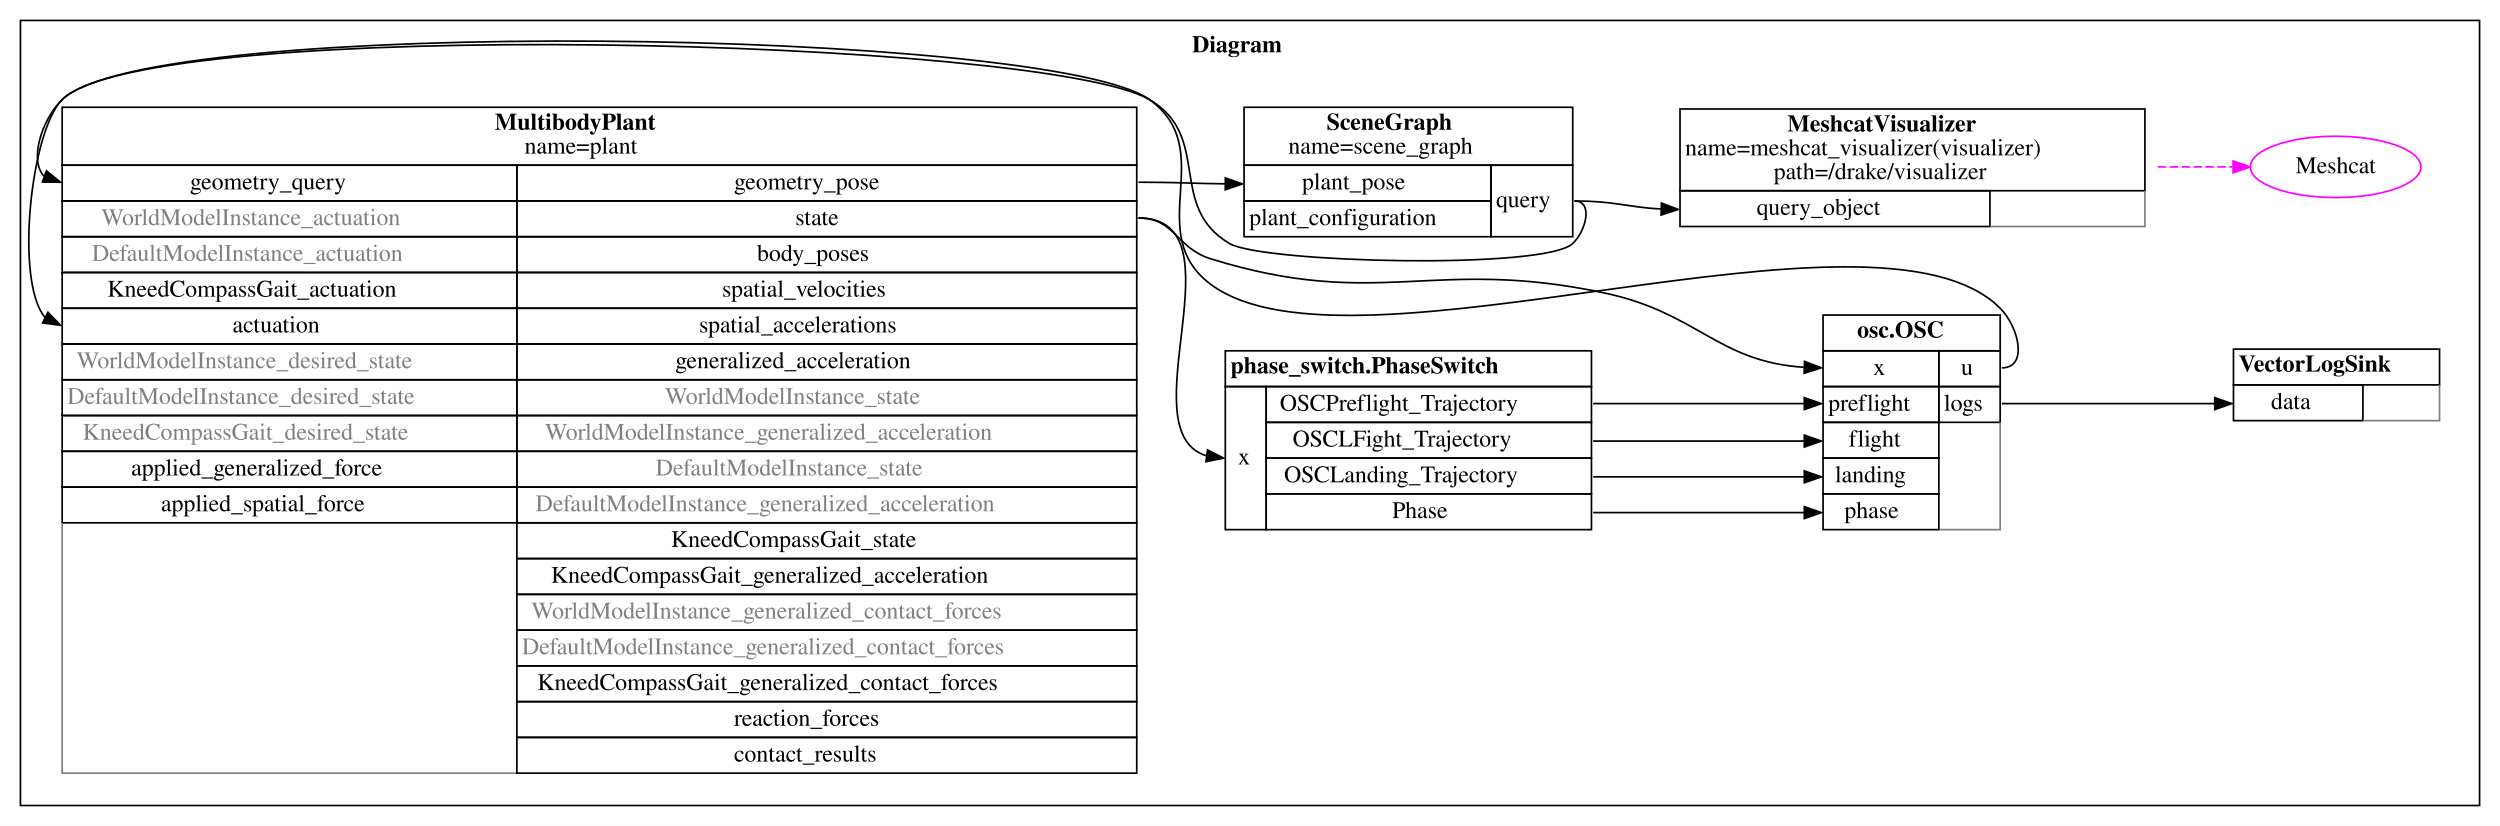
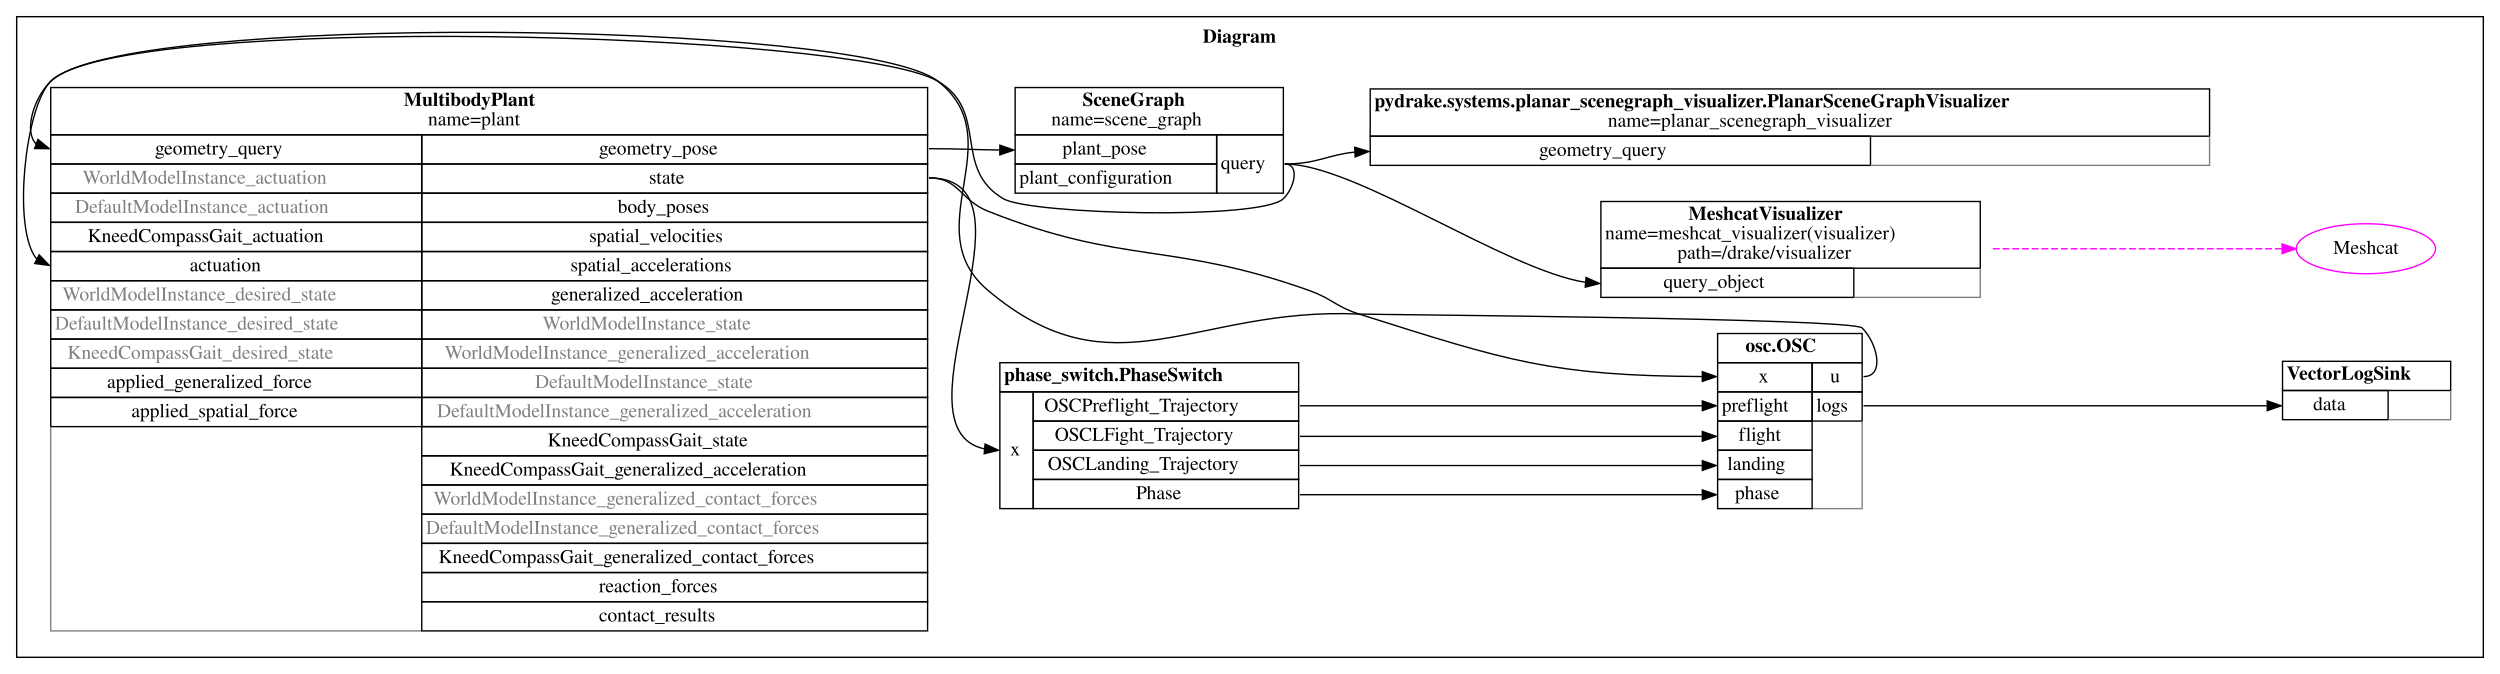
- <svg xmlns="http://www.w3.org/2000/svg" width="1468pt" height="485pt" viewBox="0.00 0.00 1468.00 485.00">
+ <svg xmlns="http://www.w3.org/2000/svg" width="1799pt" height="485pt" viewBox="0.00 0.00 1799.00 485.00">
  <g id="graph0" class="graph" transform="scale(1 1) rotate(0) translate(4 481)">
-     <polygon fill="white" stroke="transparent" points="-4,4 -4,-481 1464,-481 1464,4 -4,4" />
+     <polygon fill="white" stroke="transparent" points="-4,4 -4,-481 1795,-481 1795,4 -4,4" />
    <g id="clust1" class="cluster">
-       <polygon fill="none" stroke="black" points="8,-8 8,-469 1452,-469 1452,-8 8,-8" />
-       <text text-anchor="start" x="696" y="-450.3" font-family="Times,serif" font-weight="bold" font-size="14.00">Diagram</text>
+       <polygon fill="none" stroke="black" points="8,-8 8,-469 1783,-469 1783,-8 8,-8" />
+       <text text-anchor="start" x="861.5" y="-450.3" font-family="Times,serif" font-weight="bold" font-size="14.00">Diagram</text>
    </g>
    <g id="clust2" class="cluster">
-       <polygon fill="none" stroke="white" points="16,-16 16,-430 1444,-430 1444,-16 16,-16" />
+       <polygon fill="none" stroke="white" points="16,-16 16,-430 1775,-430 1775,-16 16,-16" />
    </g>
    <g id="node1" class="node">
      <polygon fill="none" stroke="black" points="32.5,-384 32.5,-418 663.5,-418 663.5,-384 32.5,-384" />
      <text text-anchor="start" x="286.5" y="-404.8" font-family="Times,serif" font-weight="bold" font-size="14.00">MultibodyPlant</text>
      <text text-anchor="start" x="304" y="-390.8" font-family="Times,serif" font-size="14.00">name=plant</text>
      <polygon fill="none" stroke="black" points="32.5,-363 32.5,-384 299.5,-384 299.5,-363 32.5,-363" />
      <text text-anchor="start" x="107.5" y="-369.8" font-family="Times,serif" font-size="14.00">geometry_query</text>
      <polygon fill="none" stroke="black" points="299.5,-363 299.5,-384 663.5,-384 663.5,-363 299.5,-363" />
      <text text-anchor="start" x="427" y="-369.8" font-family="Times,serif" font-size="14.00">geometry_pose</text>
      <polygon fill="none" stroke="black" points="32.5,-342 32.5,-363 299.5,-363 299.5,-342 32.5,-342" />
      <text text-anchor="start" x="55.5" y="-348.8" font-family="Times,serif" font-size="14.00" fill="grey">WorldModelInstance_actuation</text>
      <polygon fill="none" stroke="black" points="299.5,-342 299.5,-363 663.5,-363 663.5,-342 299.5,-342" />
      <text text-anchor="start" x="463" y="-348.8" font-family="Times,serif" font-size="14.00">state</text>
      <polygon fill="none" stroke="black" points="32.5,-321 32.5,-342 299.5,-342 299.5,-321 32.5,-321" />
      <text text-anchor="start" x="50" y="-327.8" font-family="Times,serif" font-size="14.00" fill="grey">DefaultModelInstance_actuation</text>
      <polygon fill="none" stroke="black" points="299.5,-321 299.5,-342 663.5,-342 663.5,-321 299.5,-321" />
      <text text-anchor="start" x="440.5" y="-327.8" font-family="Times,serif" font-size="14.00">body_poses</text>
      <polygon fill="none" stroke="black" points="32.5,-300 32.5,-321 299.5,-321 299.5,-300 32.5,-300" />
      <text text-anchor="start" x="59" y="-306.8" font-family="Times,serif" font-size="14.00">KneedCompassGait_actuation</text>
      <polygon fill="none" stroke="black" points="299.5,-300 299.5,-321 663.5,-321 663.5,-300 299.5,-300" />
      <text text-anchor="start" x="420" y="-306.8" font-family="Times,serif" font-size="14.00">spatial_velocities</text>
      <polygon fill="none" stroke="black" points="32.5,-279 32.5,-300 299.5,-300 299.5,-279 32.5,-279" />
      <text text-anchor="start" x="132.5" y="-285.8" font-family="Times,serif" font-size="14.00">actuation</text>
      <polygon fill="none" stroke="black" points="299.5,-279 299.5,-300 663.5,-300 663.5,-279 299.5,-279" />
      <text text-anchor="start" x="406.5" y="-285.8" font-family="Times,serif" font-size="14.00">spatial_accelerations</text>
      <polygon fill="none" stroke="black" points="32.5,-258 32.5,-279 299.5,-279 299.5,-258 32.5,-258" />
      <text text-anchor="start" x="41" y="-264.8" font-family="Times,serif" font-size="14.00" fill="grey">WorldModelInstance_desired_state</text>
      <polygon fill="none" stroke="black" points="299.5,-258 299.5,-279 663.5,-279 663.5,-258 299.5,-258" />
      <text text-anchor="start" x="392.5" y="-264.8" font-family="Times,serif" font-size="14.00">generalized_acceleration</text>
      <polygon fill="none" stroke="black" points="32.5,-237 32.5,-258 299.5,-258 299.5,-237 32.5,-237" />
      <text text-anchor="start" x="35.5" y="-243.8" font-family="Times,serif" font-size="14.00" fill="grey">DefaultModelInstance_desired_state</text>
      <polygon fill="none" stroke="black" points="299.5,-237 299.5,-258 663.5,-258 663.5,-237 299.5,-237" />
      <text text-anchor="start" x="386.5" y="-243.8" font-family="Times,serif" font-size="14.00" fill="grey">WorldModelInstance_state</text>
      <polygon fill="none" stroke="black" points="32.5,-216 32.5,-237 299.5,-237 299.5,-216 32.5,-216" />
      <text text-anchor="start" x="44.5" y="-222.8" font-family="Times,serif" font-size="14.00" fill="grey">KneedCompassGait_desired_state</text>
      <polygon fill="none" stroke="black" points="299.5,-216 299.5,-237 663.5,-237 663.5,-216 299.5,-216" />
      <text text-anchor="start" x="316" y="-222.8" font-family="Times,serif" font-size="14.00" fill="grey">WorldModelInstance_generalized_acceleration</text>
      <polygon fill="none" stroke="black" points="32.5,-195 32.5,-216 299.5,-216 299.5,-195 32.5,-195" />
      <text text-anchor="start" x="73" y="-201.8" font-family="Times,serif" font-size="14.00">applied_generalized_force</text>
      <polygon fill="none" stroke="black" points="299.5,-195 299.5,-216 663.5,-216 663.5,-195 299.5,-195" />
      <text text-anchor="start" x="381" y="-201.8" font-family="Times,serif" font-size="14.00" fill="grey">DefaultModelInstance_state</text>
      <polygon fill="none" stroke="black" points="32.5,-174 32.5,-195 299.5,-195 299.5,-174 32.5,-174" />
      <text text-anchor="start" x="90.5" y="-180.8" font-family="Times,serif" font-size="14.00">applied_spatial_force</text>
      <polygon fill="none" stroke="black" points="299.5,-174 299.5,-195 663.5,-195 663.5,-174 299.5,-174" />
      <text text-anchor="start" x="310.5" y="-180.8" font-family="Times,serif" font-size="14.00" fill="grey">DefaultModelInstance_generalized_acceleration</text>
      <polyline fill="none" stroke="grey" points="32.5,-174 32.5,-27 299.5,-27 " />
      <polygon fill="none" stroke="black" points="299.5,-153 299.5,-174 663.5,-174 663.5,-153 299.5,-153" />
      <text text-anchor="start" x="390" y="-159.8" font-family="Times,serif" font-size="14.00">KneedCompassGait_state</text>
      <polygon fill="none" stroke="black" points="299.5,-132 299.5,-153 663.5,-153 663.5,-132 299.5,-132" />
      <text text-anchor="start" x="319.5" y="-138.8" font-family="Times,serif" font-size="14.00">KneedCompassGait_generalized_acceleration</text>
      <polygon fill="none" stroke="black" points="299.5,-111 299.5,-132 663.5,-132 663.5,-111 299.5,-111" />
      <text text-anchor="start" x="308" y="-117.8" font-family="Times,serif" font-size="14.00" fill="grey">WorldModelInstance_generalized_contact_forces</text>
      <polygon fill="none" stroke="black" points="299.5,-90 299.5,-111 663.5,-111 663.5,-90 299.5,-90" />
      <text text-anchor="start" x="302.5" y="-96.8" font-family="Times,serif" font-size="14.00" fill="grey">DefaultModelInstance_generalized_contact_forces</text>
      <polygon fill="none" stroke="black" points="299.5,-69 299.5,-90 663.5,-90 663.5,-69 299.5,-69" />
      <text text-anchor="start" x="311.5" y="-75.8" font-family="Times,serif" font-size="14.00">KneedCompassGait_generalized_contact_forces</text>
      <polygon fill="none" stroke="black" points="299.5,-48 299.5,-69 663.5,-69 663.5,-48 299.5,-48" />
      <text text-anchor="start" x="427" y="-54.8" font-family="Times,serif" font-size="14.00">reaction_forces</text>
      <polygon fill="none" stroke="black" points="299.5,-27 299.5,-48 663.5,-48 663.5,-27 299.5,-27" />
      <text text-anchor="start" x="427" y="-33.8" font-family="Times,serif" font-size="14.00">contact_results</text>
    </g>
    <g id="node2" class="node">
      <polygon fill="none" stroke="black" points="726.5,-384 726.5,-418 919.5,-418 919.5,-384 726.5,-384" />
      <text text-anchor="start" x="775" y="-404.8" font-family="Times,serif" font-weight="bold" font-size="14.00">SceneGraph</text>
      <text text-anchor="start" x="752.5" y="-390.8" font-family="Times,serif" font-size="14.00">name=scene_graph</text>
      <polygon fill="none" stroke="black" points="726.5,-363 726.5,-384 871.5,-384 871.5,-363 726.5,-363" />
      <text text-anchor="start" x="760.5" y="-369.8" font-family="Times,serif" font-size="14.00">plant_pose</text>
      <polygon fill="none" stroke="black" points="871.5,-342 871.5,-384 919.5,-384 919.5,-342 871.5,-342" />
      <text text-anchor="start" x="874.5" y="-359.3" font-family="Times,serif" font-size="14.00">query</text>
      <polygon fill="none" stroke="black" points="726.5,-342 726.5,-363 871.5,-363 871.5,-342 726.5,-342" />
      <text text-anchor="start" x="729.5" y="-348.8" font-family="Times,serif" font-size="14.00">plant_configuration</text>
    </g>
-     <g id="edge2" class="edge">
+     <g id="edge8" class="edge">
      <path fill="none" stroke="black" d="M664.5,-374C687.91,-374 696.15,-373.25 715.42,-373.05" />
      <polygon fill="black" stroke="black" points="715.52,-376.55 725.5,-373 715.48,-369.55 715.52,-376.55" />
    </g>
    <g id="node3" class="node">
-       <polygon fill="none" stroke="black" points="715.5,-254 715.5,-275 930.5,-275 930.5,-254 715.5,-254" />
-       <text text-anchor="start" x="718.5" y="-261.8" font-family="Times,serif" font-weight="bold" font-size="14.00">phase_switch.PhaseSwitch</text>
-       <polygon fill="none" stroke="black" points="715.5,-170 715.5,-254 739.5,-254 739.5,-170 715.5,-170" />
-       <text text-anchor="start" x="723" y="-208.3" font-family="Times,serif" font-size="14.00">x</text>
-       <polygon fill="none" stroke="black" points="739.5,-233 739.5,-254 930.5,-254 930.5,-233 739.5,-233" />
-       <text text-anchor="start" x="747.5" y="-239.8" font-family="Times,serif" font-size="14.00">OSCPreflight_Trajectory</text>
-       <polygon fill="none" stroke="black" points="739.5,-212 739.5,-233 930.5,-233 930.5,-212 739.5,-212" />
-       <text text-anchor="start" x="755" y="-218.8" font-family="Times,serif" font-size="14.00">OSCLFight_Trajectory</text>
-       <polygon fill="none" stroke="black" points="739.5,-191 739.5,-212 930.5,-212 930.5,-191 739.5,-191" />
-       <text text-anchor="start" x="750" y="-197.8" font-family="Times,serif" font-size="14.00">OSCLanding_Trajectory</text>
-       <polygon fill="none" stroke="black" points="739.5,-170 739.5,-191 930.5,-191 930.5,-170 739.5,-170" />
-       <text text-anchor="start" x="813.5" y="-176.8" font-family="Times,serif" font-size="14.00">Phase</text>
+       <polygon fill="none" stroke="black" points="715.5,-199 715.5,-220 930.5,-220 930.5,-199 715.5,-199" />
+       <text text-anchor="start" x="718.5" y="-206.8" font-family="Times,serif" font-weight="bold" font-size="14.00">phase_switch.PhaseSwitch</text>
+       <polygon fill="none" stroke="black" points="715.5,-115 715.5,-199 739.5,-199 739.5,-115 715.5,-115" />
+       <text text-anchor="start" x="723" y="-153.3" font-family="Times,serif" font-size="14.00">x</text>
+       <polygon fill="none" stroke="black" points="739.5,-178 739.5,-199 930.5,-199 930.5,-178 739.5,-178" />
+       <text text-anchor="start" x="747.5" y="-184.8" font-family="Times,serif" font-size="14.00">OSCPreflight_Trajectory</text>
+       <polygon fill="none" stroke="black" points="739.5,-157 739.5,-178 930.5,-178 930.5,-157 739.5,-157" />
+       <text text-anchor="start" x="755" y="-163.8" font-family="Times,serif" font-size="14.00">OSCLFight_Trajectory</text>
+       <polygon fill="none" stroke="black" points="739.5,-136 739.5,-157 930.5,-157 930.5,-136 739.5,-136" />
+       <text text-anchor="start" x="750" y="-142.8" font-family="Times,serif" font-size="14.00">OSCLanding_Trajectory</text>
+       <polygon fill="none" stroke="black" points="739.5,-115 739.5,-136 930.5,-136 930.5,-115 739.5,-115" />
+       <text text-anchor="start" x="813.5" y="-121.8" font-family="Times,serif" font-size="14.00">Phase</text>
    </g>
-     <g id="edge6" class="edge">
-       <path fill="none" stroke="black" d="M664.5,-353C727.09,-353 657.22,-228.04 704.29,-213.4" />
-       <polygon fill="black" stroke="black" points="705.07,-216.82 714.5,-212 704.12,-209.89 705.07,-216.82" />
+     <g id="edge11" class="edge">
+       <path fill="none" stroke="black" d="M664.5,-353C750.71,-353 634.88,-172.75 704.52,-157.96" />
+       <polygon fill="black" stroke="black" points="704.88,-161.44 714.5,-157 704.21,-154.48 704.88,-161.44" />
    </g>
    <g id="node4" class="node">
-       <polygon fill="none" stroke="black" points="1066.5,-275 1066.5,-296 1170.5,-296 1170.5,-275 1066.5,-275" />
-       <text text-anchor="start" x="1086.5" y="-282.8" font-family="Times,serif" font-weight="bold" font-size="14.00">osc.OSC</text>
-       <polygon fill="none" stroke="black" points="1066.5,-254 1066.5,-275 1134.5,-275 1134.5,-254 1066.5,-254" />
-       <text text-anchor="start" x="1096" y="-260.8" font-family="Times,serif" font-size="14.00">x</text>
-       <polygon fill="none" stroke="black" points="1134.5,-254 1134.5,-275 1170.5,-275 1170.5,-254 1134.5,-254" />
-       <text text-anchor="start" x="1147.5" y="-260.8" font-family="Times,serif" font-size="14.00">u</text>
-       <polygon fill="none" stroke="black" points="1066.5,-233 1066.5,-254 1134.5,-254 1134.5,-233 1066.5,-233" />
-       <text text-anchor="start" x="1069.5" y="-239.8" font-family="Times,serif" font-size="14.00">preflight</text>
-       <polygon fill="none" stroke="black" points="1134.5,-233 1134.5,-254 1170.5,-254 1170.5,-233 1134.5,-233" />
-       <text text-anchor="start" x="1137.5" y="-239.8" font-family="Times,serif" font-size="14.00">logs</text>
-       <polygon fill="none" stroke="black" points="1066.5,-212 1066.5,-233 1134.5,-233 1134.5,-212 1066.5,-212" />
-       <text text-anchor="start" x="1081.5" y="-218.8" font-family="Times,serif" font-size="14.00">flight</text>
-       <polyline fill="none" stroke="grey" points="1134.5,-170 1170.5,-170 1170.5,-233 " />
-       <polygon fill="none" stroke="black" points="1066.5,-191 1066.5,-212 1134.5,-212 1134.5,-191 1066.5,-191" />
-       <text text-anchor="start" x="1073.5" y="-197.8" font-family="Times,serif" font-size="14.00">landing</text>
-       <polygon fill="none" stroke="black" points="1066.5,-170 1066.5,-191 1134.5,-191 1134.5,-170 1066.5,-170" />
-       <text text-anchor="start" x="1079" y="-176.8" font-family="Times,serif" font-size="14.00">phase</text>
+       <polygon fill="none" stroke="black" points="1232,-220 1232,-241 1336,-241 1336,-220 1232,-220" />
+       <text text-anchor="start" x="1252" y="-227.8" font-family="Times,serif" font-weight="bold" font-size="14.00">osc.OSC</text>
+       <polygon fill="none" stroke="black" points="1232,-199 1232,-220 1300,-220 1300,-199 1232,-199" />
+       <text text-anchor="start" x="1261.5" y="-205.8" font-family="Times,serif" font-size="14.00">x</text>
+       <polygon fill="none" stroke="black" points="1300,-199 1300,-220 1336,-220 1336,-199 1300,-199" />
+       <text text-anchor="start" x="1313" y="-205.8" font-family="Times,serif" font-size="14.00">u</text>
+       <polygon fill="none" stroke="black" points="1232,-178 1232,-199 1300,-199 1300,-178 1232,-178" />
+       <text text-anchor="start" x="1235" y="-184.8" font-family="Times,serif" font-size="14.00">preflight</text>
+       <polygon fill="none" stroke="black" points="1300,-178 1300,-199 1336,-199 1336,-178 1300,-178" />
+       <text text-anchor="start" x="1303" y="-184.8" font-family="Times,serif" font-size="14.00">logs</text>
+       <polygon fill="none" stroke="black" points="1232,-157 1232,-178 1300,-178 1300,-157 1232,-157" />
+       <text text-anchor="start" x="1247" y="-163.8" font-family="Times,serif" font-size="14.00">flight</text>
+       <polyline fill="none" stroke="grey" points="1300,-115 1336,-115 1336,-178 " />
+       <polygon fill="none" stroke="black" points="1232,-136 1232,-157 1300,-157 1300,-136 1232,-136" />
+       <text text-anchor="start" x="1239" y="-142.8" font-family="Times,serif" font-size="14.00">landing</text>
+       <polygon fill="none" stroke="black" points="1232,-115 1232,-136 1300,-136 1300,-115 1232,-115" />
+       <text text-anchor="start" x="1244.5" y="-121.8" font-family="Times,serif" font-size="14.00">phase</text>
    </g>
-     <g id="edge8" class="edge">
-       <path fill="none" stroke="black" d="M664.5,-353C686.19,-353 686.28,-335.42 707,-329 805.44,-298.53 837.2,-330.41 938,-309 993.2,-297.27 1004.34,-268.63 1055.47,-265.31" />
-       <polygon fill="black" stroke="black" points="1055.61,-268.81 1065.5,-265 1055.4,-261.82 1055.61,-268.81" />
+     <g id="edge2" class="edge">
+       <path fill="none" stroke="black" d="M664.5,-353C686.19,-353 686.84,-337.01 707,-329 805.28,-289.97 838.36,-307.42 938,-272 954.67,-266.07 957.13,-260.35 974,-255 1081.18,-220.99 1113.12,-210.62 1220.7,-210.03" />
+       <polygon fill="black" stroke="black" points="1221.01,-213.53 1231,-210 1220.99,-206.53 1221.01,-213.53" />
    </g>
-     <g id="edge4" class="edge">
+     <g id="edge9" class="edge">
      <path fill="none" stroke="black" d="M920.5,-363C931.62,-363 927.52,-345.7 919.5,-338 903.36,-322.49 737.3,-326.65 718,-338 680.96,-359.78 708.04,-400.72 671,-422.5 609.85,-458.46 83.18,-472.15 32.5,-422.5 20.11,-410.36 13.05,-386.35 22,-377.44" />
      <polygon fill="black" stroke="black" points="23.29,-380.69 31.5,-374 20.91,-374.11 23.29,-380.69" />
    </g>
    <g id="node6" class="node">
-       <polygon fill="none" stroke="black" points="982.5,-369 982.5,-417 1255.5,-417 1255.5,-369 982.5,-369" />
-       <text text-anchor="start" x="1045.5" y="-403.8" font-family="Times,serif" font-weight="bold" font-size="14.00">MeshcatVisualizer</text>
-       <text text-anchor="start" x="985.5" y="-389.8" font-family="Times,serif" font-size="14.00">name=meshcat_visualizer(visualizer)</text>
-       <text text-anchor="start" x="1037.5" y="-375.8" font-family="Times,serif" font-size="14.00">path=/drake/visualizer</text>
-       <polygon fill="none" stroke="black" points="982.5,-348 982.5,-369 1164.5,-369 1164.5,-348 982.5,-348" />
-       <text text-anchor="start" x="1027.5" y="-354.8" font-family="Times,serif" font-size="14.00">query_object</text>
-       <polyline fill="none" stroke="grey" points="1164.5,-348 1255.5,-348 1255.5,-369 " />
+       <polygon fill="none" stroke="black" points="982,-383 982,-417 1586,-417 1586,-383 982,-383" />
+       <text text-anchor="start" x="985" y="-403.8" font-family="Times,serif" font-weight="bold" font-size="14.00">pydrake.systems.planar_scenegraph_visualizer.PlanarSceneGraphVisualizer</text>
+       <text text-anchor="start" x="1153" y="-389.8" font-family="Times,serif" font-size="14.00">name=planar_scenegraph_visualizer</text>
+       <polygon fill="none" stroke="black" points="982,-362 982,-383 1342,-383 1342,-362 982,-362" />
+       <text text-anchor="start" x="1103.5" y="-368.8" font-family="Times,serif" font-size="14.00">geometry_query</text>
+       <polyline fill="none" stroke="grey" points="1342,-362 1586,-362 1586,-383 " />
    </g>
-     <g id="edge7" class="edge">
-       <path fill="none" stroke="black" d="M920.5,-363C943.98,-363 952.11,-359.27 971.39,-358.25" />
-       <polygon fill="black" stroke="black" points="971.59,-361.75 981.5,-358 971.41,-354.75 971.59,-361.75" />
+     <g id="edge12" class="edge">
+       <path fill="none" stroke="black" d="M920.5,-363C943.97,-363 951.75,-369.71 970.92,-371.54" />
+       <polygon fill="black" stroke="black" points="970.85,-375.04 981,-372 971.17,-368.05 970.85,-375.04" />
    </g>
-     <g id="edge9" class="edge">
-       <path fill="none" stroke="black" d="M931.5,-244C987.57,-244 1004.05,-244 1055.47,-244" />
-       <polygon fill="black" stroke="black" points="1055.5,-247.5 1065.5,-244 1055.5,-240.5 1055.5,-247.5" />
+     <g id="node7" class="node">
+       <polygon fill="none" stroke="black" points="1148,-288 1148,-336 1421,-336 1421,-288 1148,-288" />
+       <text text-anchor="start" x="1211" y="-322.8" font-family="Times,serif" font-weight="bold" font-size="14.00">MeshcatVisualizer</text>
+       <text text-anchor="start" x="1151" y="-308.8" font-family="Times,serif" font-size="14.00">name=meshcat_visualizer(visualizer)</text>
+       <text text-anchor="start" x="1203" y="-294.8" font-family="Times,serif" font-size="14.00">path=/drake/visualizer</text>
+       <polygon fill="none" stroke="black" points="1148,-267 1148,-288 1330,-288 1330,-267 1148,-267" />
+       <text text-anchor="start" x="1193" y="-273.8" font-family="Times,serif" font-size="14.00">query_object</text>
+       <polyline fill="none" stroke="grey" points="1330,-267 1421,-267 1421,-288 " />
+     </g>
+     <g id="edge13" class="edge">
+       <path fill="none" stroke="black" d="M920.5,-363C971.18,-363 1079.46,-286.78 1136.89,-277.85" />
+       <polygon fill="black" stroke="black" points="1137.33,-281.33 1147,-277 1136.74,-274.35 1137.33,-281.33" />
+     </g>
+     <g id="edge3" class="edge">
+       <path fill="none" stroke="black" d="M931.5,-189C1061.1,-189 1096.06,-189 1220.68,-189" />
+       <polygon fill="black" stroke="black" points="1221,-192.5 1231,-189 1221,-185.5 1221,-192.5" />
+     </g>
+     <g id="edge4" class="edge">
+       <path fill="none" stroke="black" d="M931.5,-167C1061.1,-167 1096.06,-167 1220.68,-167" />
+       <polygon fill="black" stroke="black" points="1221,-170.5 1231,-167 1221,-163.5 1221,-170.5" />
+     </g>
+     <g id="edge5" class="edge">
+       <path fill="none" stroke="black" d="M931.5,-146C1061.1,-146 1096.06,-146 1220.68,-146" />
+       <polygon fill="black" stroke="black" points="1221,-149.5 1231,-146 1221,-142.5 1221,-149.5" />
+     </g>
+     <g id="edge6" class="edge">
+       <path fill="none" stroke="black" d="M931.5,-125C1061.1,-125 1096.06,-125 1220.68,-125" />
+       <polygon fill="black" stroke="black" points="1221,-128.5 1231,-125 1221,-121.5 1221,-128.5" />
    </g>
    <g id="edge10" class="edge">
-       <path fill="none" stroke="black" d="M931.5,-222C987.57,-222 1004.05,-222 1055.47,-222" />
-       <polygon fill="black" stroke="black" points="1055.5,-225.5 1065.5,-222 1055.5,-218.5 1055.5,-225.5" />
-     </g>
-     <g id="edge11" class="edge">
-       <path fill="none" stroke="black" d="M931.5,-201C987.57,-201 1004.05,-201 1055.47,-201" />
-       <polygon fill="black" stroke="black" points="1055.5,-204.5 1065.5,-201 1055.5,-197.5 1055.5,-204.5" />
-     </g>
-     <g id="edge12" class="edge">
-       <path fill="none" stroke="black" d="M931.5,-180C987.57,-180 1004.05,-180 1055.47,-180" />
-       <polygon fill="black" stroke="black" points="1055.5,-183.5 1065.5,-180 1055.5,-176.5 1055.5,-183.5" />
-     </g>
-     <g id="edge5" class="edge">
-       <path fill="none" stroke="black" d="M1171.5,-265C1187.06,-265 1181.49,-288.99 1170.5,-300 1097.69,-372.92 789.63,-252.44 707,-314 666.26,-344.35 712.2,-392.76 671,-422.5 613.48,-464.02 82.85,-472.48 32.5,-422.5 14.13,-404.27 4.53,-315.73 22.47,-294.56" />
+       <path fill="none" stroke="black" d="M1337,-210C1352.56,-210 1347.01,-234 1336,-245 1328.88,-252.11 984.05,-254.54 974,-255 855.22,-260.42 797.96,-195.42 707,-272 654.39,-316.3 724.99,-379.9 671,-422.5 615.3,-466.44 82.85,-472.48 32.5,-422.5 14.13,-404.27 4.53,-315.73 22.47,-294.56" />
      <polygon fill="black" stroke="black" points="24.15,-297.63 31.5,-290 21,-291.38 24.15,-297.63" />
    </g>
    <g id="node5" class="node">
-       <polygon fill="none" stroke="black" points="1307.5,-255 1307.5,-276 1428.5,-276 1428.5,-255 1307.5,-255" />
-       <text text-anchor="start" x="1310.5" y="-262.8" font-family="Times,serif" font-weight="bold" font-size="14.00">VectorLogSink</text>
-       <polygon fill="none" stroke="black" points="1307.5,-234 1307.5,-255 1383.5,-255 1383.5,-234 1307.5,-234" />
-       <text text-anchor="start" x="1329.5" y="-240.8" font-family="Times,serif" font-size="14.00">data</text>
-       <polyline fill="none" stroke="grey" points="1383.5,-234 1428.5,-234 1428.5,-255 " />
+       <polygon fill="none" stroke="black" points="1638.5,-200 1638.5,-221 1759.5,-221 1759.5,-200 1638.5,-200" />
+       <text text-anchor="start" x="1641.5" y="-207.8" font-family="Times,serif" font-weight="bold" font-size="14.00">VectorLogSink</text>
+       <polygon fill="none" stroke="black" points="1638.5,-179 1638.5,-200 1714.5,-200 1714.5,-179 1638.5,-179" />
+       <text text-anchor="start" x="1660.5" y="-185.8" font-family="Times,serif" font-size="14.00">data</text>
+       <polyline fill="none" stroke="grey" points="1714.5,-179 1759.5,-179 1759.5,-200 " />
    </g>
-     <g id="edge3" class="edge">
-       <path fill="none" stroke="black" d="M1171.5,-244C1227.98,-244 1244.59,-244 1296.4,-244" />
-       <polygon fill="black" stroke="black" points="1296.5,-247.5 1306.5,-244 1296.5,-240.5 1296.5,-247.5" />
+     <g id="edge7" class="edge">
+       <path fill="none" stroke="black" d="M1337,-189C1467.03,-189 1502.11,-189 1627.14,-189" />
+       <polygon fill="black" stroke="black" points="1627.5,-192.5 1637.5,-189 1627.5,-185.5 1627.5,-192.5" />
    </g>
-     <g id="node7" class="node">
-       <ellipse fill="none" stroke="magenta" cx="1367.5" cy="-383" rx="50.09" ry="18" />
-       <text text-anchor="middle" x="1367.5" y="-379.3" font-family="Times,serif" font-size="14.00">Meshcat</text>
+     <g id="node8" class="node">
+       <ellipse fill="none" stroke="magenta" cx="1698.5" cy="-302" rx="50.09" ry="18" />
+       <text text-anchor="middle" x="1698.5" y="-298.3" font-family="Times,serif" font-size="14.00">Meshcat</text>
    </g>
    <g id="edge1" class="edge">
-       <path fill="none" stroke="magenta" stroke-dasharray="5,2" d="M1263,-383C1277.24,-383 1292.59,-383 1306.99,-383" />
-       <polygon fill="magenta" stroke="magenta" points="1307.27,-386.5 1317.27,-383 1307.27,-379.5 1307.27,-386.5" />
+       <path fill="none" stroke="magenta" stroke-dasharray="5,2" d="M1430,-302C1501.55,-302 1583.87,-302 1638.08,-302" />
+       <polygon fill="magenta" stroke="magenta" points="1638.2,-305.5 1648.2,-302 1638.2,-298.5 1638.2,-305.5" />
    </g>
  </g>
</svg>
